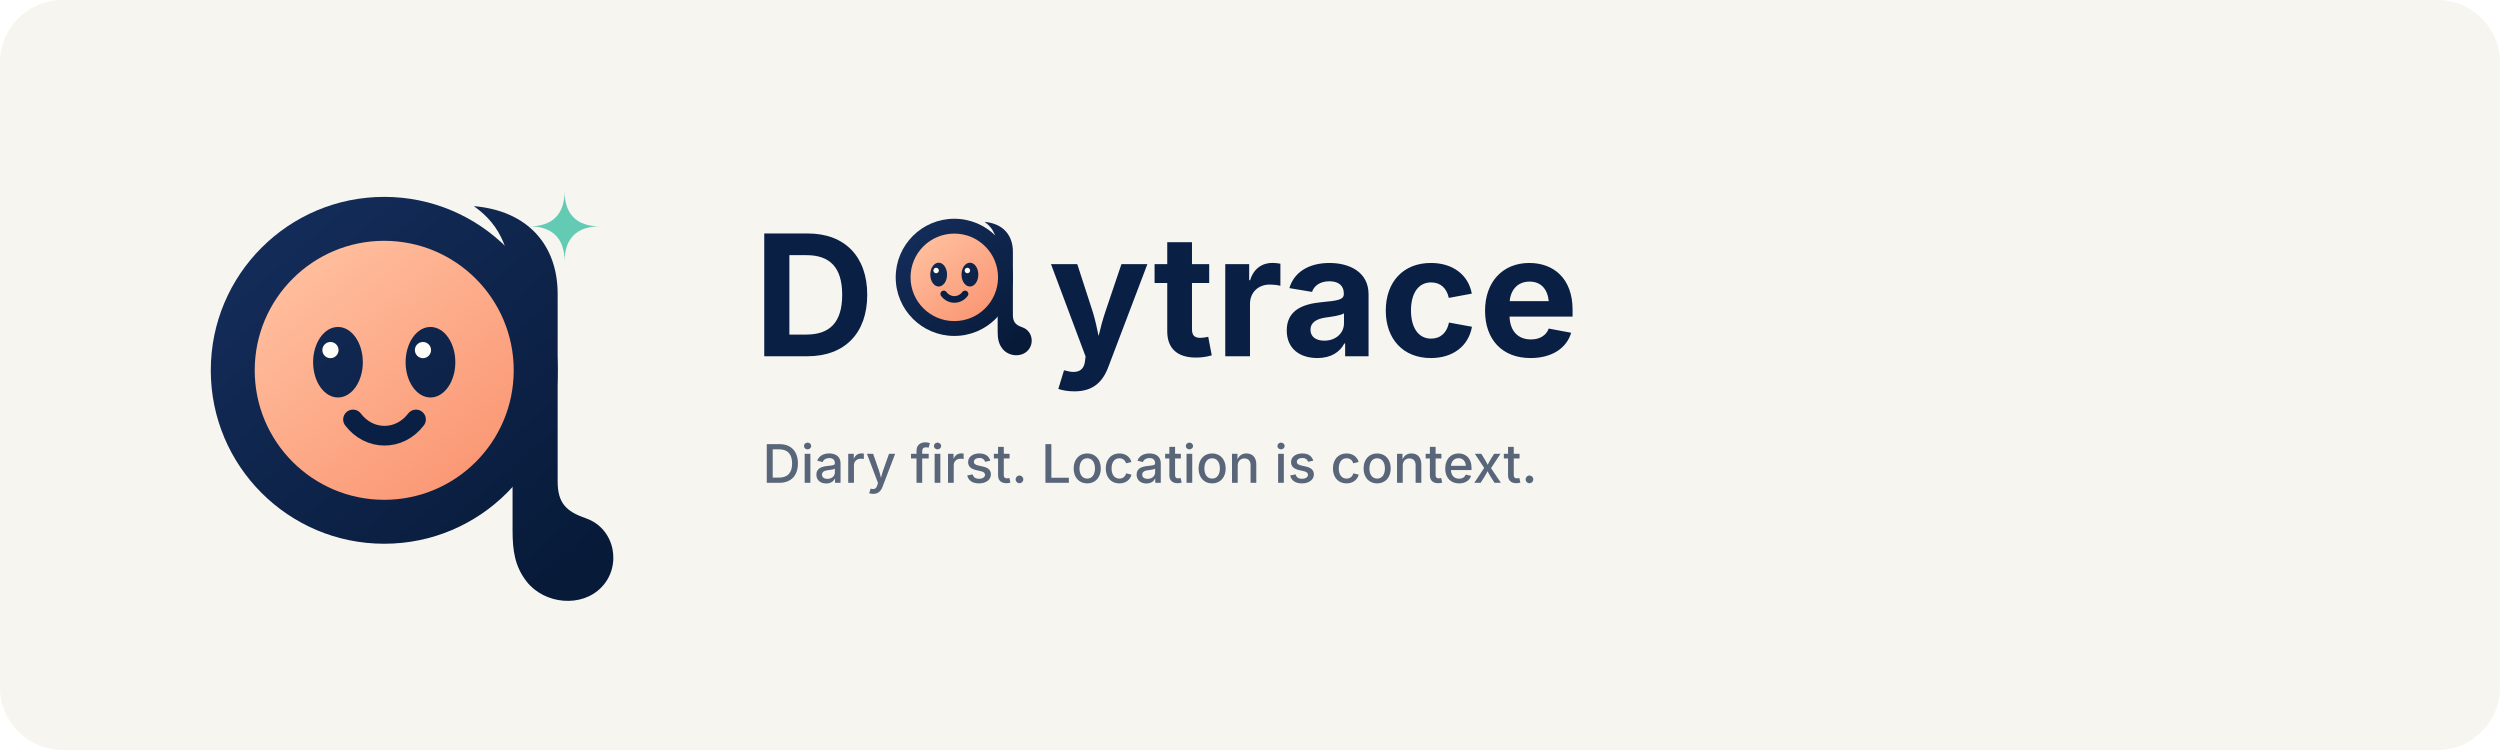
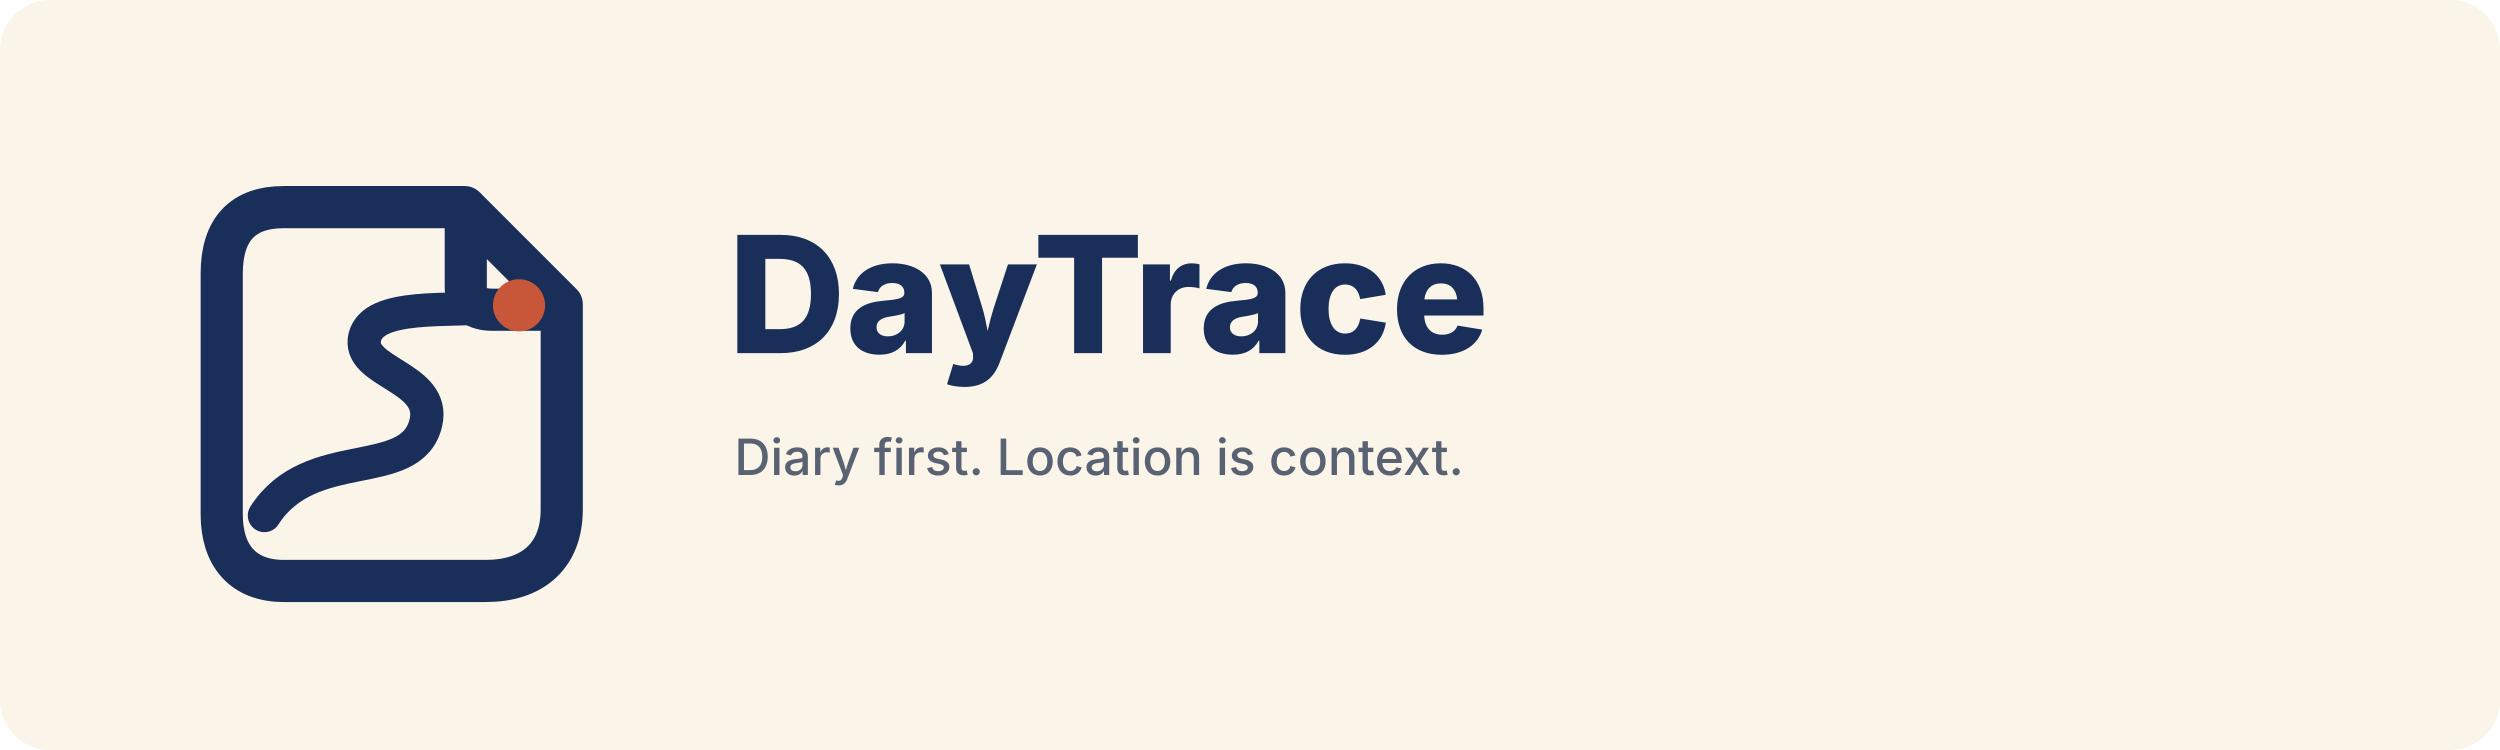
- <svg xmlns="http://www.w3.org/2000/svg" width="1600" height="480" viewBox="0 0 1600 480" fill="none">
-   <defs>
-     <linearGradient id="navy" x1="240" y1="220" x2="790" y2="850" gradientUnits="userSpaceOnUse">
-       <stop stop-color="#142D5B" />
-       <stop offset="1" stop-color="#071A38" />
-     </linearGradient>
-     <linearGradient id="apricot" x1="320" y1="320" x2="650" y2="730" gradientUnits="userSpaceOnUse">
-       <stop stop-color="#FFBE9D" />
-       <stop offset="1" stop-color="#FA9370" />
-     </linearGradient>
-   </defs>
-   <rect width="1600" height="480" rx="40" fill="#F7F5F0" />
-   <g transform="translate(72 52) scale(.37)">
-     <circle cx="470" cy="500" r="300" fill="url(#navy)" />
-     <path d="M625 216C718 224 770 283 770 368V692C770 729 784 744 819 756C870 774 881 839 846 875C812 911 747 905 716 865C696 839 692 812 692 777V382C692 296 673 250 625 216Z" fill="url(#navy)" />
-     <circle cx="470" cy="500" r="224" fill="url(#apricot)" />
-     <ellipse cx="390" cy="486" rx="43" ry="61" fill="url(#navy)" />
-     <ellipse cx="550" cy="486" rx="43" ry="61" fill="url(#navy)" />
-     <circle cx="377" cy="465" r="14" fill="#FFFDF8" />
-     <circle cx="537" cy="465" r="14" fill="#FFFDF8" />
-     <path d="M416 585C444 622 496 623 525 585" stroke="#091F43" stroke-width="34" stroke-linecap="round" />
-     <path d="M782 190C782 230 761 251 721 251C761 251 782 272 782 312C782 272 803 251 843 251C803 251 782 230 782 190Z" fill="#63CAB4" />
+ <svg xmlns="http://www.w3.org/2000/svg" width="1600" height="480" viewBox="0 0 1600 480">
+   <rect width="1600" height="480" rx="32" fill="#FAF4E9" />
+   <g transform="translate(78 58) scale(.355)">
+     <path d="M292 210H618L793 385V755C793 839 740 884 656 884H292C218 884 180 838 180 764V330C180 250 218 210 292 210Z" fill="none" stroke="#192E59" stroke-width="76" stroke-linecap="round" stroke-linejoin="round" />
+     <path d="M620 213V354C620 382 638 395 668 395H785" fill="none" stroke="#192E59" stroke-width="76" stroke-linecap="round" stroke-linejoin="round" />
+     <path d="M257 766C340 636 522 708 548 599C568 515 422 509 438 444C454 382 587 399 681 390" fill="none" stroke="#192E59" stroke-width="60" stroke-linecap="round" stroke-linejoin="round" />
+     <circle cx="716" cy="387" r="47" fill="#C75738" />
  </g>
-   <text x="482" y="228" fill="#091F43" font-family="-apple-system, BlinkMacSystemFont, 'Segoe UI', sans-serif" font-size="108" font-weight="750">D</text>
-   <g transform="translate(552 115) scale(.125)">
-     <circle cx="470" cy="500" r="300" fill="url(#navy)" />
-     <path d="M625 216C718 224 770 283 770 368V692C770 729 784 744 819 756C870 774 881 839 846 875C812 911 747 905 716 865C696 839 692 812 692 777V382C692 296 673 250 625 216Z" fill="url(#navy)" />
-     <circle cx="470" cy="500" r="224" fill="url(#apricot)" />
-     <ellipse cx="390" cy="486" rx="43" ry="61" fill="url(#navy)" />
-     <ellipse cx="550" cy="486" rx="43" ry="61" fill="url(#navy)" />
-     <circle cx="377" cy="465" r="14" fill="#FFFDF8" />
-     <circle cx="537" cy="465" r="14" fill="#FFFDF8" />
-     <path d="M416 585C444 622 496 623 525 585" stroke="#091F43" stroke-width="34" stroke-linecap="round" />
-   </g>
-   <text x="671" y="228" fill="#091F43" font-family="-apple-system, BlinkMacSystemFont, 'Segoe UI', sans-serif" font-size="108" font-weight="750">ytrace</text>
-   <text x="488" y="309" fill="#596579" font-family="-apple-system, BlinkMacSystemFont, 'Segoe UI', sans-serif" font-size="34" font-weight="500">Diary first. Location is context.</text>
+   <text x="466" y="226" fill="#192E59" font-family="-apple-system, BlinkMacSystemFont, 'Segoe UI', sans-serif" font-size="104" font-weight="760">DayTrace</text>
+   <text x="470" y="304" fill="#596273" font-family="-apple-system, BlinkMacSystemFont, 'Segoe UI', sans-serif" font-size="32" font-weight="520">Diary first. Location is context.</text>
</svg>
